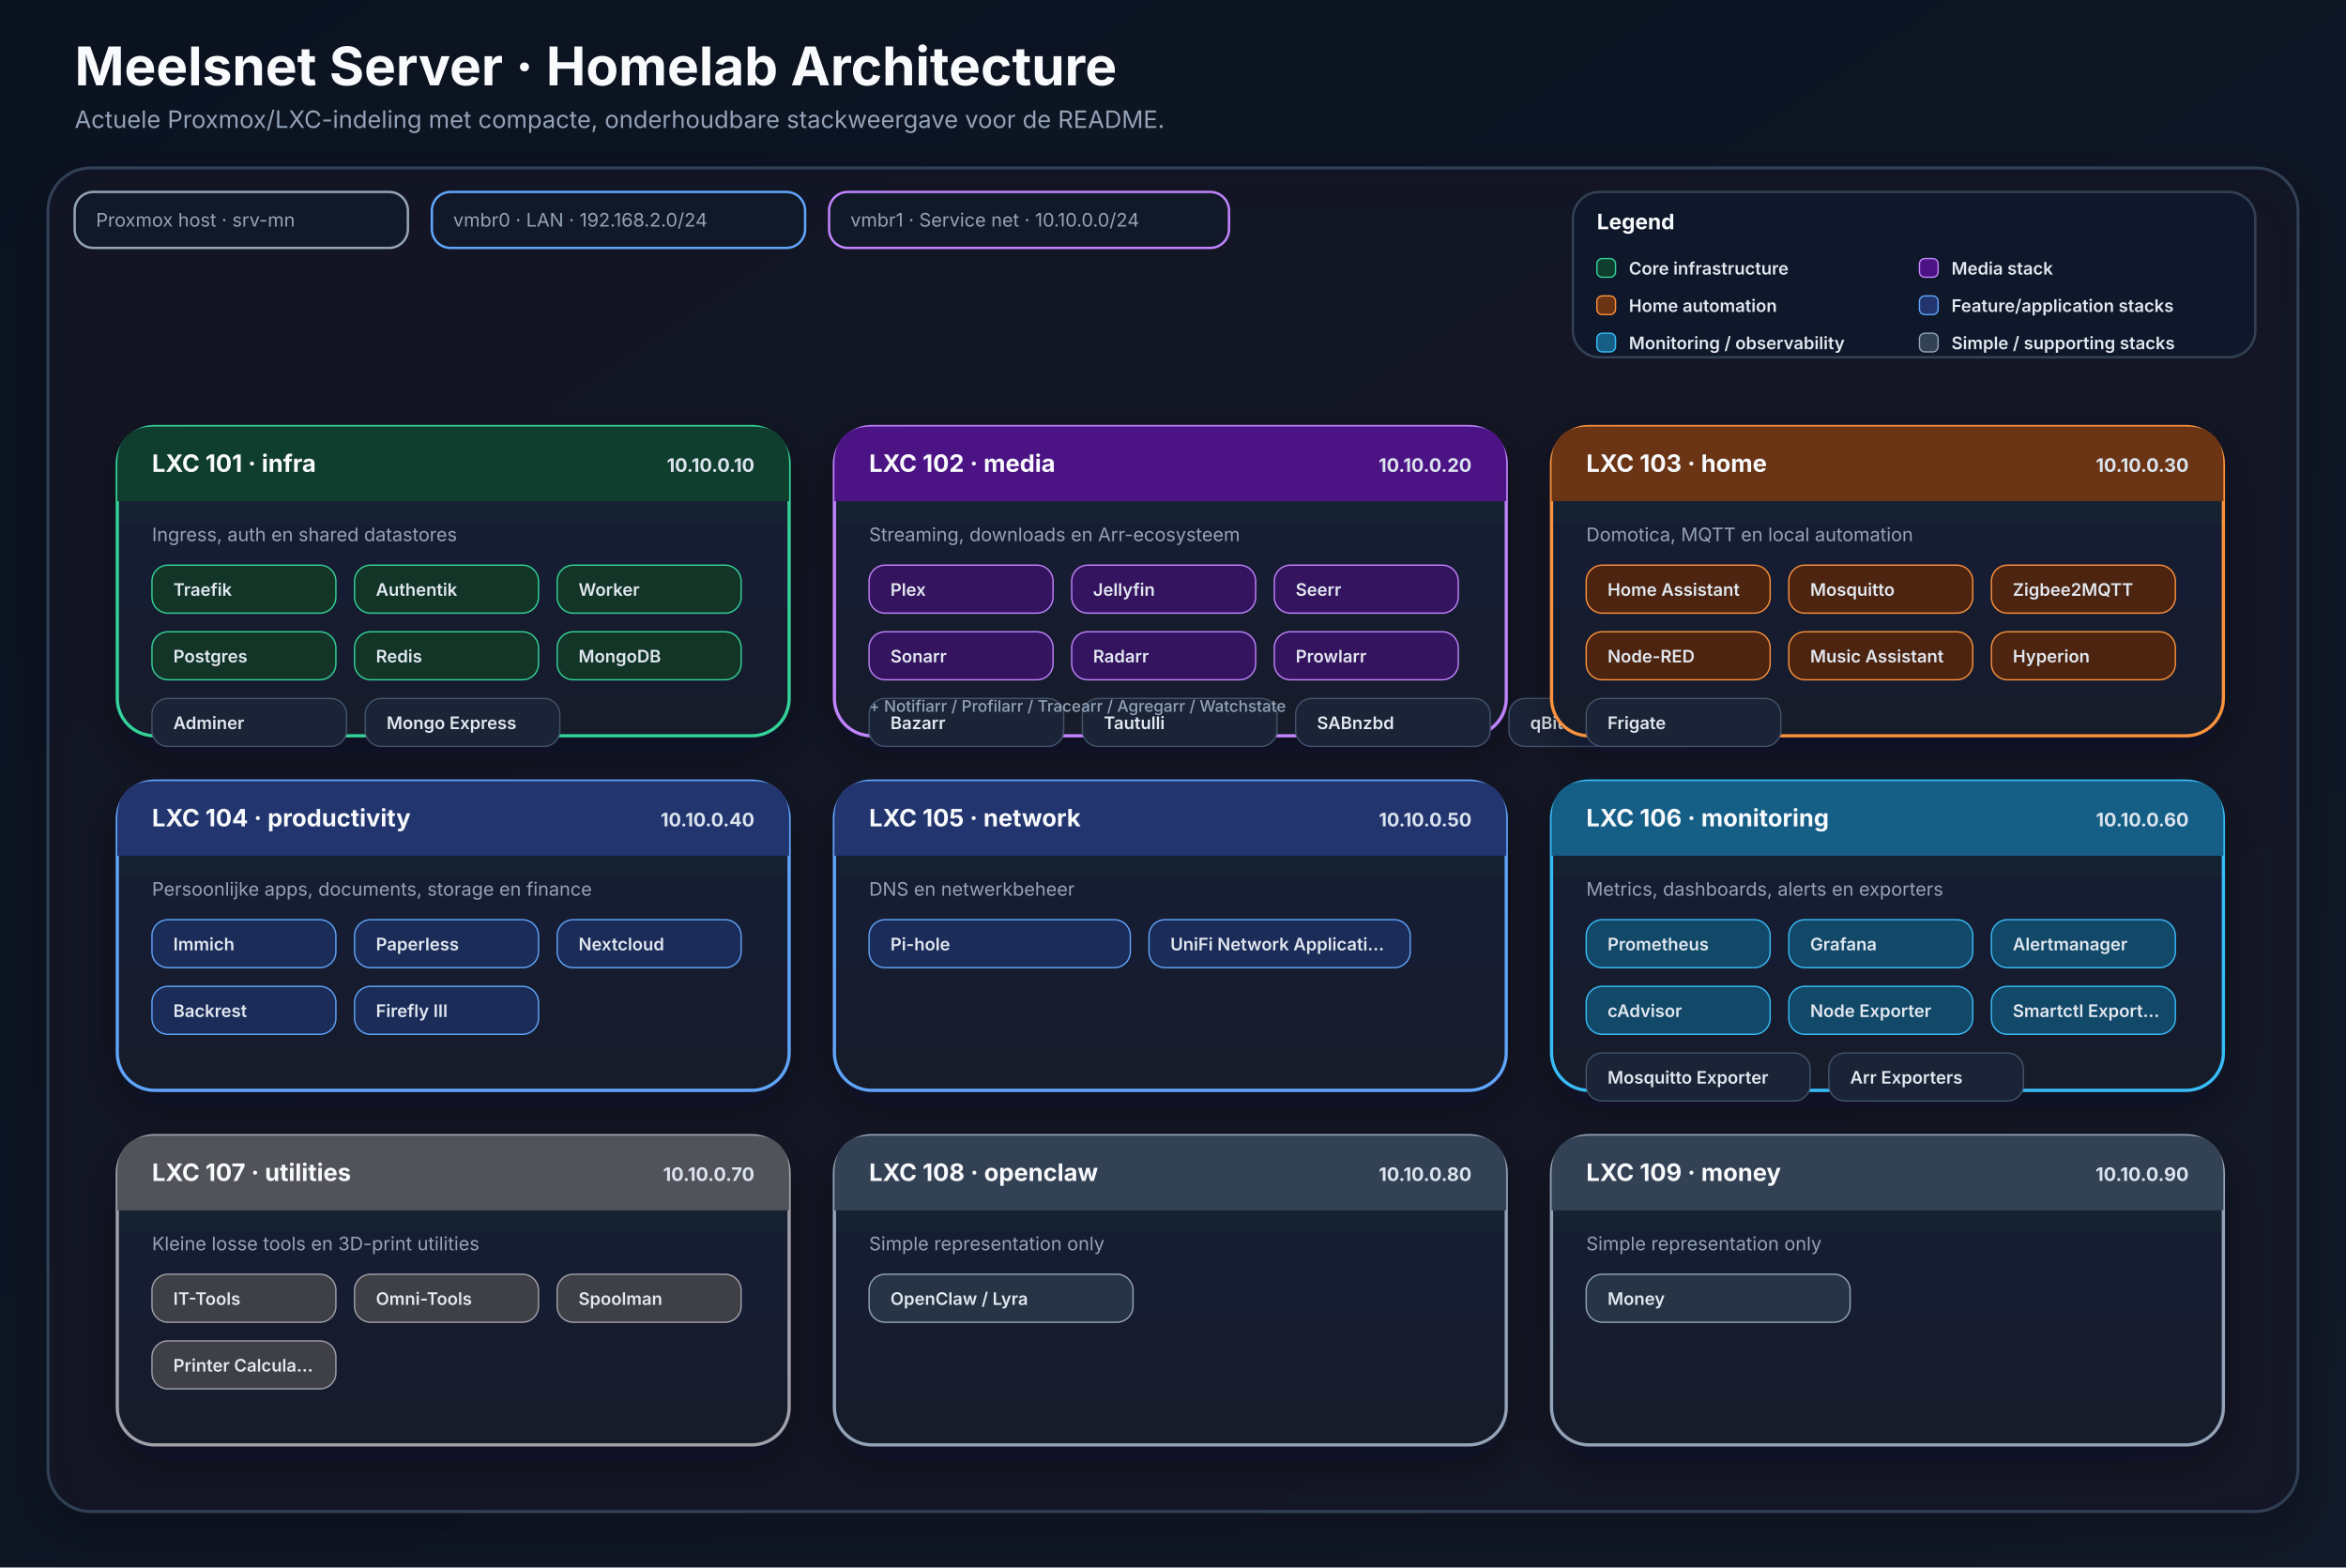
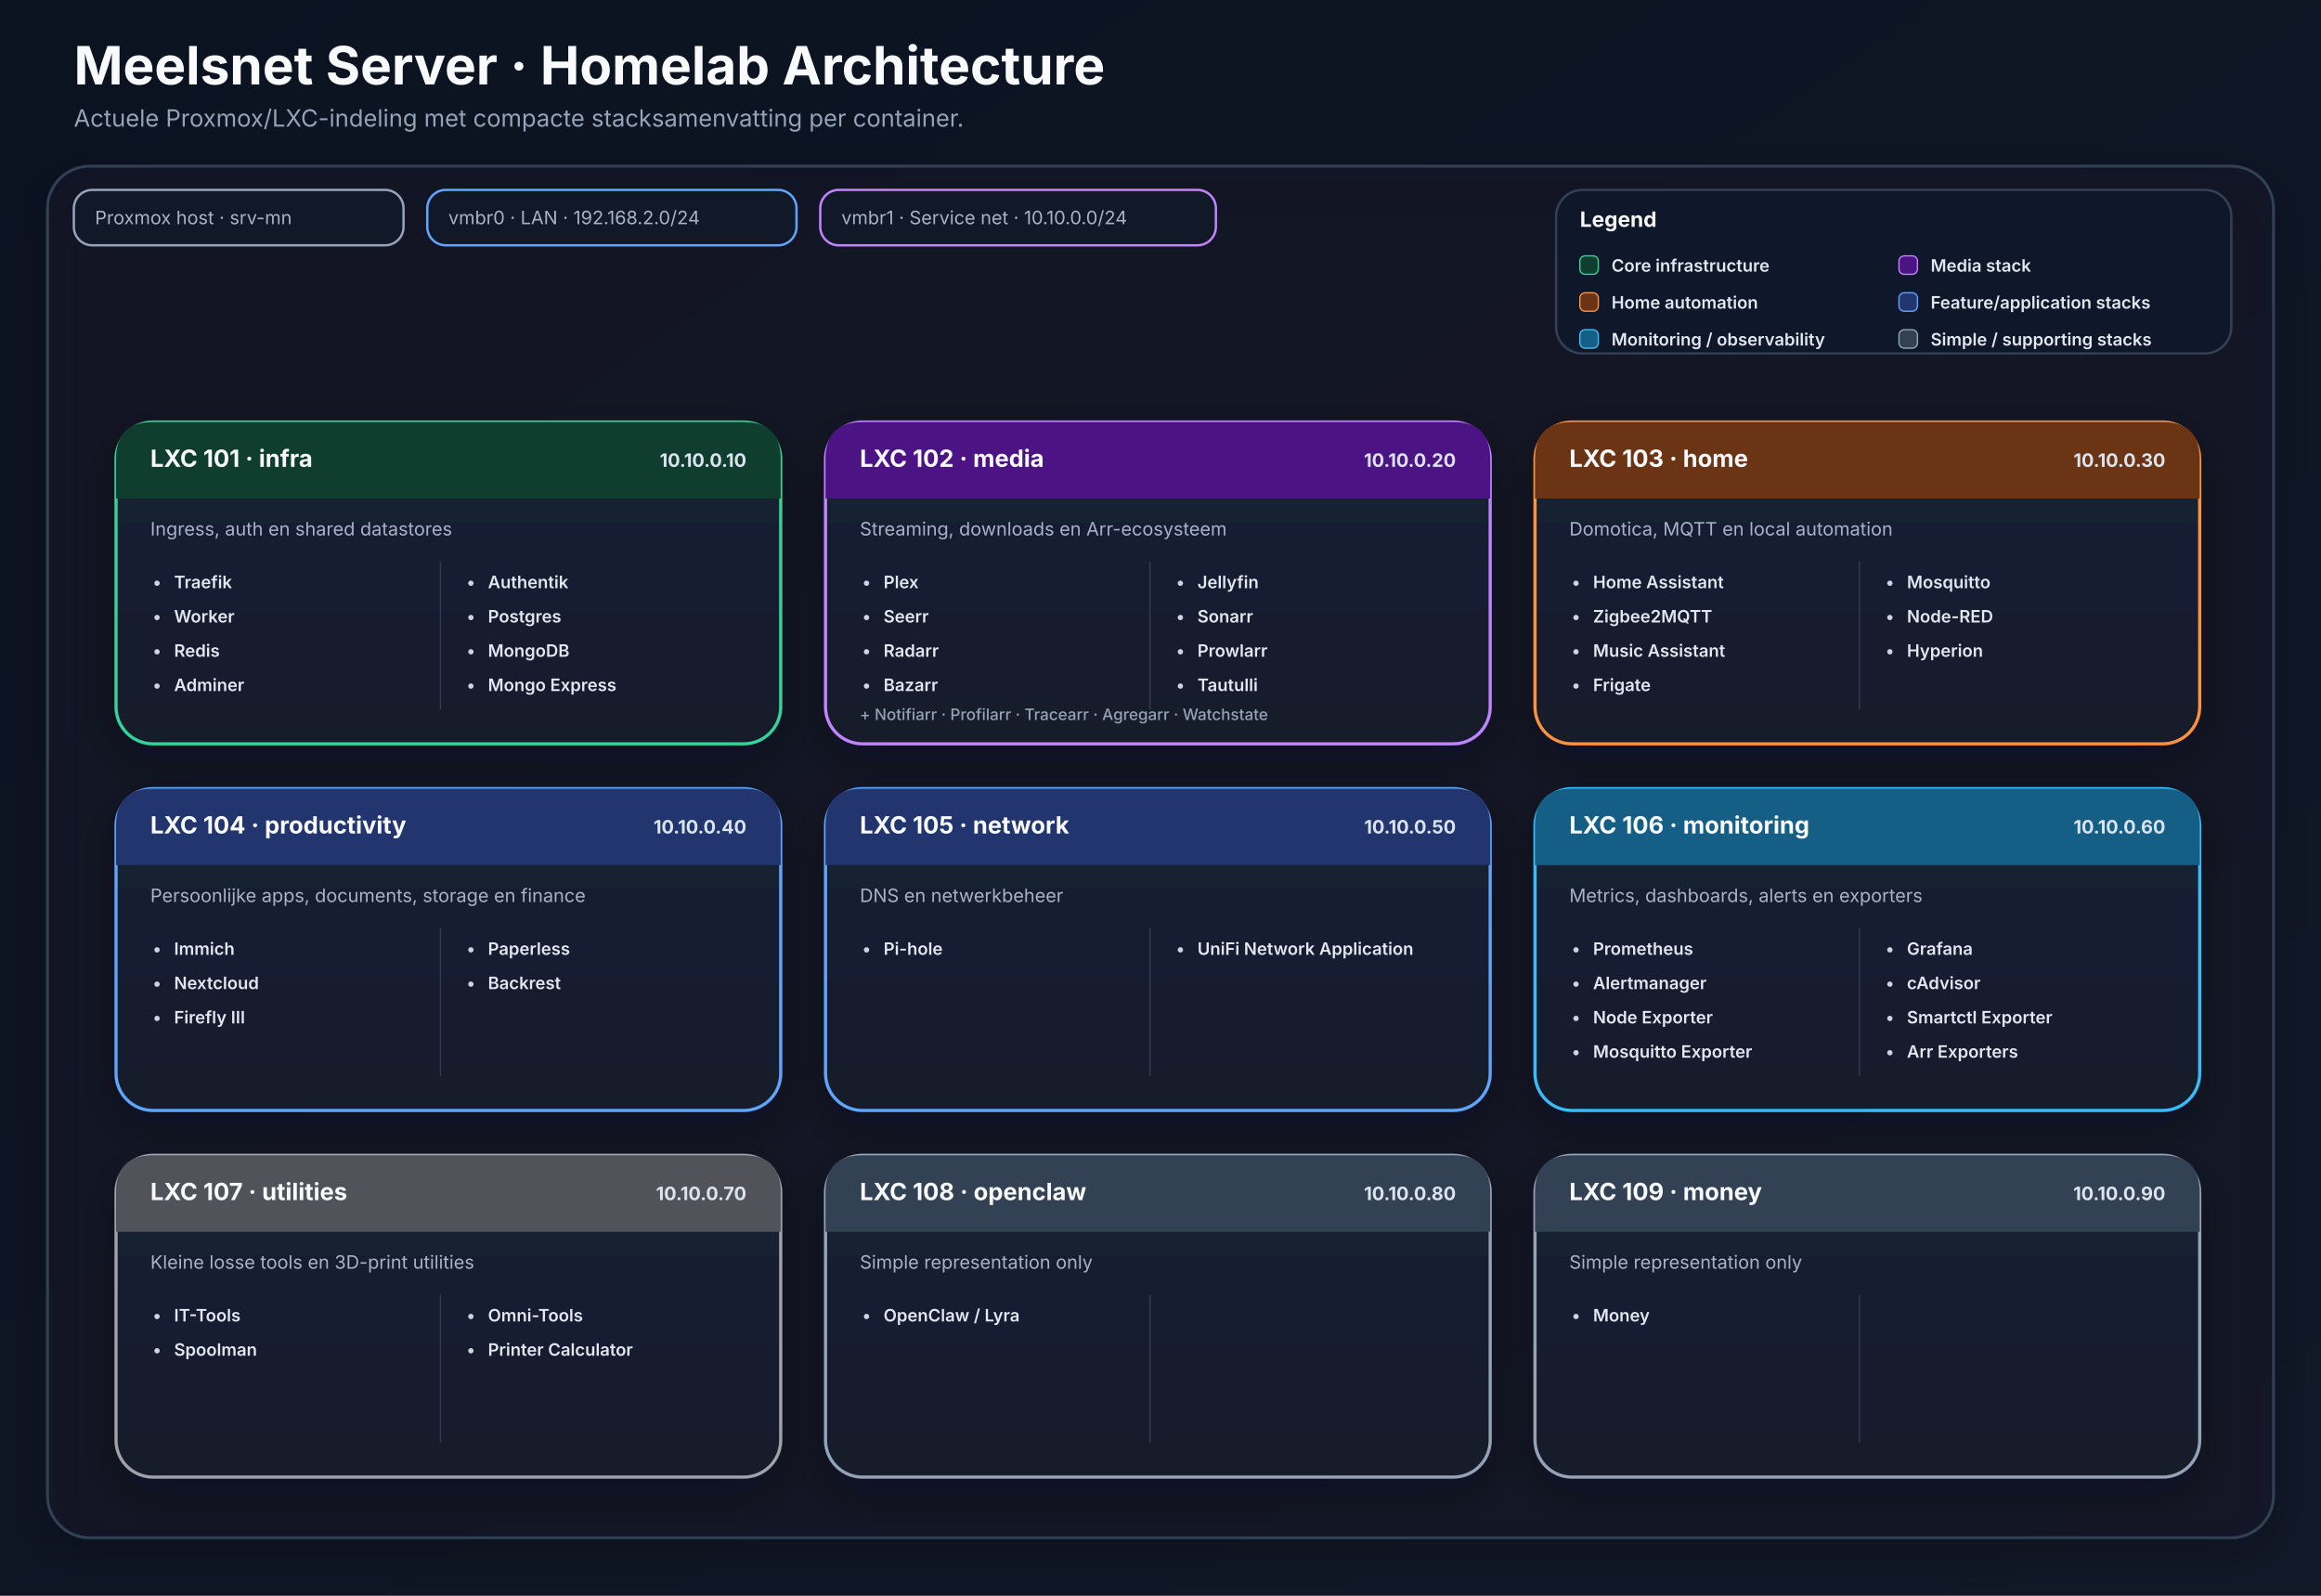
- <svg xmlns="http://www.w3.org/2000/svg" width="1760" height="1176" viewBox="0 0 1760 1176" role="img" aria-labelledby="title desc">
+ <svg xmlns="http://www.w3.org/2000/svg" width="1760" height="1210" viewBox="0 0 1760 1210" role="img" aria-labelledby="title desc">
  <defs>
    <linearGradient id="bg" x1="0" y1="0" x2="1" y2="1">
      <stop offset="0%" stop-color="#0b1220" />
      <stop offset="100%" stop-color="#111827" />
    </linearGradient>
    <linearGradient id="panel" x1="0" y1="0" x2="0" y2="1">
      <stop offset="0%" stop-color="#182236" />
      <stop offset="100%" stop-color="#121a2b" />
    </linearGradient>
    <filter id="shadow" x="-20%" y="-20%" width="140%" height="140%">
-       <feDropShadow dx="0" dy="12" stdDeviation="16" flood-color="#020617" flood-opacity="0.36" />
+       <feDropShadow dx="0" dy="12" stdDeviation="16" flood-color="#020617" flood-opacity="0.34" />
    </filter>
    <style>
      .title1 { font: 700 40px Inter,Segoe UI,Arial,sans-serif; fill: #f8fafc; }
      .subtitle1 { font: 400 18px Inter,Segoe UI,Arial,sans-serif; fill: #94a3b8; }
      .title2 { font: 700 18px Inter,Segoe UI,Arial,sans-serif; fill: #f8fafc; }
-       .meta { font: 400 14px Inter,Segoe UI,Arial,sans-serif; fill: #94a3b8; }
+       .meta { font: 400 14px Inter,Segoe UI,Arial,sans-serif; fill: #a8b3c7; }
      .ip { font: 700 14px Inter,Segoe UI,Arial,sans-serif; fill: #dbe4ee; }
-       .chip { font: 600 13px Inter,Segoe UI,Arial,sans-serif; fill: #e2e8f0; }
+       .svc { font: 600 13px Inter,Segoe UI,Arial,sans-serif; fill: #e2e8f0; }
+       .bullet { font: 700 13px Inter,Segoe UI,Arial,sans-serif; fill: #cbd5e1; }
      .legendTitle { font: 700 16px Inter,Segoe UI,Arial,sans-serif; fill: #f8fafc; }
      .legendText { font: 600 13px Inter,Segoe UI,Arial,sans-serif; fill: #e2e8f0; }
-       .note { font: 500 12px Inter,Segoe UI,Arial,sans-serif; fill: #94a3b8; }
+       .footer { font: 500 12px Inter,Segoe UI,Arial,sans-serif; fill: #94a3b8; }
    </style>
  </defs>
-   <rect width="1760" height="1176" fill="url(#bg)" />
+   <rect width="1760" height="1210" fill="url(#bg)" />
  <text x="56" y="64" class="title1">Meelsnet Server · Homelab Architecture</text>
-   <text x="56" y="96" class="subtitle1">Actuele Proxmox/LXC-indeling met compacte, onderhoudbare stackweergave voor de README.</text>
-   <rect x="36" y="126" width="1688" height="1008" rx="32" fill="rgba(15,23,42,0.58)" stroke="#334155" stroke-width="2.2" filter="url(#shadow)" />
+   <text x="56" y="96" class="subtitle1">Actuele Proxmox/LXC-indeling met compacte stacksamenvatting per container.</text>
+   <rect x="36" y="126" width="1688" height="1040" rx="32" fill="rgba(15,23,42,0.58)" stroke="#334155" stroke-width="2.2" filter="url(#shadow)" />
  <rect x="56" y="144" width="250" height="42" rx="14" fill="#111827" stroke="#94a3b8" stroke-width="1.8" />
  <text x="72" y="170" class="meta">Proxmox host · srv-mn</text>
  <rect x="324" y="144" width="280" height="42" rx="14" fill="#111827" stroke="#60a5fa" stroke-width="1.8" />
  <text x="340" y="170" class="meta">vmbr0 · LAN · 192.168.2.0/24</text>
  <rect x="622" y="144" width="300" height="42" rx="14" fill="#111827" stroke="#c084fc" stroke-width="1.8" />
  <text x="638" y="170" class="meta">vmbr1 · Service net · 10.10.0.0/24</text>
  <rect x="1180" y="144" width="512" height="124" rx="20" fill="#0f172a" stroke="#334155" stroke-width="1.8" />
  <text x="1198" y="172" class="legendTitle">Legend</text>
  <rect x="1198" y="194" width="14" height="14" rx="4" fill="#0f3d2e" stroke="#34d399" />
  <text x="1222" y="206" class="legendText">Core infrastructure</text>
  <rect x="1440" y="194" width="14" height="14" rx="4" fill="#4c1384" stroke="#c084fc" />
  <text x="1464" y="206" class="legendText">Media stack</text>
  <rect x="1198" y="222" width="14" height="14" rx="4" fill="#6a3415" stroke="#fb923c" />
  <text x="1222" y="234" class="legendText">Home automation</text>
  <rect x="1440" y="222" width="14" height="14" rx="4" fill="#22356f" stroke="#60a5fa" />
  <text x="1464" y="234" class="legendText">Feature/application stacks</text>
  <rect x="1198" y="250" width="14" height="14" rx="4" fill="#155e86" stroke="#38bdf8" />
  <text x="1222" y="262" class="legendText">Monitoring / observability</text>
  <rect x="1440" y="250" width="14" height="14" rx="4" fill="#334155" stroke="#94a3b8" />
  <text x="1464" y="262" class="legendText">Simple / supporting stacks</text>
  <g>
-     <rect x="88" y="320" width="504" height="232" rx="28" fill="url(#panel)" stroke="#34d399" stroke-width="2.4" filter="url(#shadow)" />
-     <path d="M 116 320 H 564 Q 592 320 592 348 V 376 H 88 V 348 Q 88 320 116 320 Z" fill="#0f3d2e" />
+     <rect x="88" y="320" width="504" height="244" rx="28" fill="url(#panel)" stroke="#34d399" stroke-width="2.4" filter="url(#shadow)" />
+     <path d="M 116 320 H 564 Q 592 320 592 348 V 378 H 88 V 348 Q 88 320 116 320 Z" fill="#0f3d2e" />
    <text x="114" y="354" class="title2">LXC 101 · infra</text>
    <text x="566" y="354" class="ip" text-anchor="end">10.10.0.10</text>
    <text x="114" y="406" class="meta">Ingress, auth en shared datastores</text>
-     <rect x="114" y="424" width="138" height="36" rx="12" fill="#123528" stroke="#34d399" />
-     <text x="130" y="447" class="chip">Traefik</text>
-     <rect x="266" y="424" width="138" height="36" rx="12" fill="#123528" stroke="#34d399" />
-     <text x="282" y="447" class="chip">Authentik</text>
-     <rect x="418" y="424" width="138" height="36" rx="12" fill="#123528" stroke="#34d399" />
-     <text x="434" y="447" class="chip">Worker</text>
-     <rect x="114" y="474" width="138" height="36" rx="12" fill="#123528" stroke="#34d399" />
-     <text x="130" y="497" class="chip">Postgres</text>
-     <rect x="266" y="474" width="138" height="36" rx="12" fill="#123528" stroke="#34d399" />
-     <text x="282" y="497" class="chip">Redis</text>
-     <rect x="418" y="474" width="138" height="36" rx="12" fill="#123528" stroke="#34d399" />
-     <text x="434" y="497" class="chip">MongoDB</text>
-     <rect x="114" y="524" width="146" height="36" rx="12" fill="#1b2437" stroke="#42536b" />
-     <text x="130" y="547" class="chip">Adminer</text>
-     <rect x="274" y="524" width="146" height="36" rx="12" fill="#1b2437" stroke="#42536b" />
-     <text x="290" y="547" class="chip">Mongo Express</text>
-   </g>
-   <g>
-     <rect x="626" y="320" width="504" height="232" rx="28" fill="url(#panel)" stroke="#c084fc" stroke-width="2.4" filter="url(#shadow)" />
-     <path d="M 654 320 H 1102 Q 1130 320 1130 348 V 376 H 626 V 348 Q 626 320 654 320 Z" fill="#4c1384" />
+     <line x1="334" y1="426" x2="334" y2="538" stroke="#334155" stroke-width="1" opacity="0.9" />
+     <text x="116" y="446" class="bullet">•</text>
+     <text x="132" y="446" class="svc">Traefik</text>
+     <text x="116" y="472" class="bullet">•</text>
+     <text x="132" y="472" class="svc">Worker</text>
+     <text x="116" y="498" class="bullet">•</text>
+     <text x="132" y="498" class="svc">Redis</text>
+     <text x="116" y="524" class="bullet">•</text>
+     <text x="132" y="524" class="svc">Adminer</text>
+     <text x="354" y="446" class="bullet">•</text>
+     <text x="370" y="446" class="svc">Authentik</text>
+     <text x="354" y="472" class="bullet">•</text>
+     <text x="370" y="472" class="svc">Postgres</text>
+     <text x="354" y="498" class="bullet">•</text>
+     <text x="370" y="498" class="svc">MongoDB</text>
+     <text x="354" y="524" class="bullet">•</text>
+     <text x="370" y="524" class="svc">Mongo Express</text>
+   </g>
+   <g>
+     <rect x="626" y="320" width="504" height="244" rx="28" fill="url(#panel)" stroke="#c084fc" stroke-width="2.4" filter="url(#shadow)" />
+     <path d="M 654 320 H 1102 Q 1130 320 1130 348 V 378 H 626 V 348 Q 626 320 654 320 Z" fill="#4c1384" />
    <text x="652" y="354" class="title2">LXC 102 · media</text>
    <text x="1104" y="354" class="ip" text-anchor="end">10.10.0.20</text>
    <text x="652" y="406" class="meta">Streaming, downloads en Arr-ecosysteem</text>
-     <rect x="652" y="424" width="138" height="36" rx="12" fill="#34135f" stroke="#c084fc" />
-     <text x="668" y="447" class="chip">Plex</text>
-     <rect x="804" y="424" width="138" height="36" rx="12" fill="#34135f" stroke="#c084fc" />
-     <text x="820" y="447" class="chip">Jellyfin</text>
-     <rect x="956" y="424" width="138" height="36" rx="12" fill="#34135f" stroke="#c084fc" />
-     <text x="972" y="447" class="chip">Seerr</text>
-     <rect x="652" y="474" width="138" height="36" rx="12" fill="#34135f" stroke="#c084fc" />
-     <text x="668" y="497" class="chip">Sonarr</text>
-     <rect x="804" y="474" width="138" height="36" rx="12" fill="#34135f" stroke="#c084fc" />
-     <text x="820" y="497" class="chip">Radarr</text>
-     <rect x="956" y="474" width="138" height="36" rx="12" fill="#34135f" stroke="#c084fc" />
-     <text x="972" y="497" class="chip">Prowlarr</text>
-     <rect x="652" y="524" width="146" height="36" rx="12" fill="#1b2437" stroke="#42536b" />
-     <text x="668" y="547" class="chip">Bazarr</text>
-     <rect x="812" y="524" width="146" height="36" rx="12" fill="#1b2437" stroke="#42536b" />
-     <text x="828" y="547" class="chip">Tautulli</text>
-     <rect x="972" y="524" width="146" height="36" rx="12" fill="#1b2437" stroke="#42536b" />
-     <text x="988" y="547" class="chip">SABnzbd</text>
-     <rect x="1132" y="524" width="146" height="36" rx="12" fill="#1b2437" stroke="#42536b" />
-     <text x="1148" y="547" class="chip">qBittorrent</text>
-     <text x="652" y="534" class="note">+ Notifiarr / Profilarr / Tracearr / Agregarr / Watchstate</text>
-   </g>
-   <g>
-     <rect x="1164" y="320" width="504" height="232" rx="28" fill="url(#panel)" stroke="#fb923c" stroke-width="2.4" filter="url(#shadow)" />
-     <path d="M 1192 320 H 1640 Q 1668 320 1668 348 V 376 H 1164 V 348 Q 1164 320 1192 320 Z" fill="#6a3415" />
+     <line x1="872" y1="426" x2="872" y2="538" stroke="#334155" stroke-width="1" opacity="0.9" />
+     <text x="654" y="446" class="bullet">•</text>
+     <text x="670" y="446" class="svc">Plex</text>
+     <text x="654" y="472" class="bullet">•</text>
+     <text x="670" y="472" class="svc">Seerr</text>
+     <text x="654" y="498" class="bullet">•</text>
+     <text x="670" y="498" class="svc">Radarr</text>
+     <text x="654" y="524" class="bullet">•</text>
+     <text x="670" y="524" class="svc">Bazarr</text>
+     <text x="892" y="446" class="bullet">•</text>
+     <text x="908" y="446" class="svc">Jellyfin</text>
+     <text x="892" y="472" class="bullet">•</text>
+     <text x="908" y="472" class="svc">Sonarr</text>
+     <text x="892" y="498" class="bullet">•</text>
+     <text x="908" y="498" class="svc">Prowlarr</text>
+     <text x="892" y="524" class="bullet">•</text>
+     <text x="908" y="524" class="svc">Tautulli</text>
+     <text x="652" y="546" class="footer">+ Notifiarr · Profilarr · Tracearr · Agregarr · Watchstate</text>
+   </g>
+   <g>
+     <rect x="1164" y="320" width="504" height="244" rx="28" fill="url(#panel)" stroke="#fb923c" stroke-width="2.4" filter="url(#shadow)" />
+     <path d="M 1192 320 H 1640 Q 1668 320 1668 348 V 378 H 1164 V 348 Q 1164 320 1192 320 Z" fill="#6a3415" />
    <text x="1190" y="354" class="title2">LXC 103 · home</text>
    <text x="1642" y="354" class="ip" text-anchor="end">10.10.0.30</text>
    <text x="1190" y="406" class="meta">Domotica, MQTT en local automation</text>
-     <rect x="1190" y="424" width="138" height="36" rx="12" fill="#4c2410" stroke="#fb923c" />
-     <text x="1206" y="447" class="chip">Home Assistant</text>
-     <rect x="1342" y="424" width="138" height="36" rx="12" fill="#4c2410" stroke="#fb923c" />
-     <text x="1358" y="447" class="chip">Mosquitto</text>
-     <rect x="1494" y="424" width="138" height="36" rx="12" fill="#4c2410" stroke="#fb923c" />
-     <text x="1510" y="447" class="chip">Zigbee2MQTT</text>
-     <rect x="1190" y="474" width="138" height="36" rx="12" fill="#4c2410" stroke="#fb923c" />
-     <text x="1206" y="497" class="chip">Node-RED</text>
-     <rect x="1342" y="474" width="138" height="36" rx="12" fill="#4c2410" stroke="#fb923c" />
-     <text x="1358" y="497" class="chip">Music Assistant</text>
-     <rect x="1494" y="474" width="138" height="36" rx="12" fill="#4c2410" stroke="#fb923c" />
-     <text x="1510" y="497" class="chip">Hyperion</text>
-     <rect x="1190" y="524" width="146" height="36" rx="12" fill="#1b2437" stroke="#42536b" />
-     <text x="1206" y="547" class="chip">Frigate</text>
-   </g>
-   <g>
-     <rect x="88" y="586" width="504" height="232" rx="28" fill="url(#panel)" stroke="#60a5fa" stroke-width="2.4" filter="url(#shadow)" />
-     <path d="M 116 586 H 564 Q 592 586 592 614 V 642 H 88 V 614 Q 88 586 116 586 Z" fill="#22356f" />
-     <text x="114" y="620" class="title2">LXC 104 · productivity</text>
-     <text x="566" y="620" class="ip" text-anchor="end">10.10.0.40</text>
-     <text x="114" y="672" class="meta">Persoonlijke apps, documents, storage en finance</text>
-     <rect x="114" y="690" width="138" height="36" rx="12" fill="#1b2c59" stroke="#60a5fa" />
-     <text x="130" y="713" class="chip">Immich</text>
-     <rect x="266" y="690" width="138" height="36" rx="12" fill="#1b2c59" stroke="#60a5fa" />
-     <text x="282" y="713" class="chip">Paperless</text>
-     <rect x="418" y="690" width="138" height="36" rx="12" fill="#1b2c59" stroke="#60a5fa" />
-     <text x="434" y="713" class="chip">Nextcloud</text>
-     <rect x="114" y="740" width="138" height="36" rx="12" fill="#1b2c59" stroke="#60a5fa" />
-     <text x="130" y="763" class="chip">Backrest</text>
-     <rect x="266" y="740" width="138" height="36" rx="12" fill="#1b2c59" stroke="#60a5fa" />
-     <text x="282" y="763" class="chip">Firefly III</text>
-   </g>
-   <g>
-     <rect x="626" y="586" width="504" height="232" rx="28" fill="url(#panel)" stroke="#60a5fa" stroke-width="2.4" filter="url(#shadow)" />
-     <path d="M 654 586 H 1102 Q 1130 586 1130 614 V 642 H 626 V 614 Q 626 586 654 586 Z" fill="#22356f" />
-     <text x="652" y="620" class="title2">LXC 105 · network</text>
-     <text x="1104" y="620" class="ip" text-anchor="end">10.10.0.50</text>
-     <text x="652" y="672" class="meta">DNS en netwerkbeheer</text>
-     <rect x="652" y="690" width="196" height="36" rx="12" fill="#1b2c59" stroke="#60a5fa" />
-     <text x="668" y="713" class="chip">Pi-hole</text>
-     <rect x="862" y="690" width="196" height="36" rx="12" fill="#1b2c59" stroke="#60a5fa" />
-     <text x="878" y="713" class="chip">UniFi Network Applicati…</text>
-   </g>
-   <g>
-     <rect x="1164" y="586" width="504" height="232" rx="28" fill="url(#panel)" stroke="#38bdf8" stroke-width="2.4" filter="url(#shadow)" />
-     <path d="M 1192 586 H 1640 Q 1668 586 1668 614 V 642 H 1164 V 614 Q 1164 586 1192 586 Z" fill="#155e86" />
-     <text x="1190" y="620" class="title2">LXC 106 · monitoring</text>
-     <text x="1642" y="620" class="ip" text-anchor="end">10.10.0.60</text>
-     <text x="1190" y="672" class="meta">Metrics, dashboards, alerts en exporters</text>
-     <rect x="1190" y="690" width="138" height="36" rx="12" fill="#124868" stroke="#38bdf8" />
-     <text x="1206" y="713" class="chip">Prometheus</text>
-     <rect x="1342" y="690" width="138" height="36" rx="12" fill="#124868" stroke="#38bdf8" />
-     <text x="1358" y="713" class="chip">Grafana</text>
-     <rect x="1494" y="690" width="138" height="36" rx="12" fill="#124868" stroke="#38bdf8" />
-     <text x="1510" y="713" class="chip">Alertmanager</text>
-     <rect x="1190" y="740" width="138" height="36" rx="12" fill="#124868" stroke="#38bdf8" />
-     <text x="1206" y="763" class="chip">cAdvisor</text>
-     <rect x="1342" y="740" width="138" height="36" rx="12" fill="#124868" stroke="#38bdf8" />
-     <text x="1358" y="763" class="chip">Node Exporter</text>
-     <rect x="1494" y="740" width="138" height="36" rx="12" fill="#124868" stroke="#38bdf8" />
-     <text x="1510" y="763" class="chip">Smartctl Export…</text>
-     <rect x="1190" y="790" width="168" height="36" rx="12" fill="#1b2437" stroke="#42536b" />
-     <text x="1206" y="813" class="chip">Mosquitto Exporter</text>
-     <rect x="1372" y="790" width="146" height="36" rx="12" fill="#1b2437" stroke="#42536b" />
-     <text x="1388" y="813" class="chip">Arr Exporters</text>
-   </g>
-   <g>
-     <rect x="88" y="852" width="504" height="232" rx="28" fill="url(#panel)" stroke="#a1a1aa" stroke-width="2.4" filter="url(#shadow)" />
-     <path d="M 116 852 H 564 Q 592 852 592 880 V 908 H 88 V 880 Q 88 852 116 852 Z" fill="#52525b" />
-     <text x="114" y="886" class="title2">LXC 107 · utilities</text>
-     <text x="566" y="886" class="ip" text-anchor="end">10.10.0.70</text>
-     <text x="114" y="938" class="meta">Kleine losse tools en 3D-print utilities</text>
-     <rect x="114" y="956" width="138" height="36" rx="12" fill="#3f3f46" stroke="#a1a1aa" />
-     <text x="130" y="979" class="chip">IT-Tools</text>
-     <rect x="266" y="956" width="138" height="36" rx="12" fill="#3f3f46" stroke="#a1a1aa" />
-     <text x="282" y="979" class="chip">Omni-Tools</text>
-     <rect x="418" y="956" width="138" height="36" rx="12" fill="#3f3f46" stroke="#a1a1aa" />
-     <text x="434" y="979" class="chip">Spoolman</text>
-     <rect x="114" y="1006" width="138" height="36" rx="12" fill="#3f3f46" stroke="#a1a1aa" />
-     <text x="130" y="1029" class="chip">Printer Calcula…</text>
-   </g>
-   <g>
-     <rect x="626" y="852" width="504" height="232" rx="28" fill="url(#panel)" stroke="#94a3b8" stroke-width="2.4" filter="url(#shadow)" />
-     <path d="M 654 852 H 1102 Q 1130 852 1130 880 V 908 H 626 V 880 Q 626 852 654 852 Z" fill="#334155" />
-     <text x="652" y="886" class="title2">LXC 108 · openclaw</text>
-     <text x="1104" y="886" class="ip" text-anchor="end">10.10.0.80</text>
-     <text x="652" y="938" class="meta">Simple representation only</text>
-     <rect x="652" y="956" width="198" height="36" rx="12" fill="#263445" stroke="#94a3b8" />
-     <text x="668" y="979" class="chip">OpenClaw / Lyra</text>
-   </g>
-   <g>
-     <rect x="1164" y="852" width="504" height="232" rx="28" fill="url(#panel)" stroke="#94a3b8" stroke-width="2.4" filter="url(#shadow)" />
-     <path d="M 1192 852 H 1640 Q 1668 852 1668 880 V 908 H 1164 V 880 Q 1164 852 1192 852 Z" fill="#334155" />
-     <text x="1190" y="886" class="title2">LXC 109 · money</text>
-     <text x="1642" y="886" class="ip" text-anchor="end">10.10.0.90</text>
-     <text x="1190" y="938" class="meta">Simple representation only</text>
-     <rect x="1190" y="956" width="198" height="36" rx="12" fill="#263445" stroke="#94a3b8" />
-     <text x="1206" y="979" class="chip">Money</text>
+     <line x1="1410" y1="426" x2="1410" y2="538" stroke="#334155" stroke-width="1" opacity="0.9" />
+     <text x="1192" y="446" class="bullet">•</text>
+     <text x="1208" y="446" class="svc">Home Assistant</text>
+     <text x="1192" y="472" class="bullet">•</text>
+     <text x="1208" y="472" class="svc">Zigbee2MQTT</text>
+     <text x="1192" y="498" class="bullet">•</text>
+     <text x="1208" y="498" class="svc">Music Assistant</text>
+     <text x="1192" y="524" class="bullet">•</text>
+     <text x="1208" y="524" class="svc">Frigate</text>
+     <text x="1430" y="446" class="bullet">•</text>
+     <text x="1446" y="446" class="svc">Mosquitto</text>
+     <text x="1430" y="472" class="bullet">•</text>
+     <text x="1446" y="472" class="svc">Node-RED</text>
+     <text x="1430" y="498" class="bullet">•</text>
+     <text x="1446" y="498" class="svc">Hyperion</text>
+   </g>
+   <g>
+     <rect x="88" y="598" width="504" height="244" rx="28" fill="url(#panel)" stroke="#60a5fa" stroke-width="2.4" filter="url(#shadow)" />
+     <path d="M 116 598 H 564 Q 592 598 592 626 V 656 H 88 V 626 Q 88 598 116 598 Z" fill="#22356f" />
+     <text x="114" y="632" class="title2">LXC 104 · productivity</text>
+     <text x="566" y="632" class="ip" text-anchor="end">10.10.0.40</text>
+     <text x="114" y="684" class="meta">Persoonlijke apps, documents, storage en finance</text>
+     <line x1="334" y1="704" x2="334" y2="816" stroke="#334155" stroke-width="1" opacity="0.9" />
+     <text x="116" y="724" class="bullet">•</text>
+     <text x="132" y="724" class="svc">Immich</text>
+     <text x="116" y="750" class="bullet">•</text>
+     <text x="132" y="750" class="svc">Nextcloud</text>
+     <text x="116" y="776" class="bullet">•</text>
+     <text x="132" y="776" class="svc">Firefly III</text>
+     <text x="354" y="724" class="bullet">•</text>
+     <text x="370" y="724" class="svc">Paperless</text>
+     <text x="354" y="750" class="bullet">•</text>
+     <text x="370" y="750" class="svc">Backrest</text>
+   </g>
+   <g>
+     <rect x="626" y="598" width="504" height="244" rx="28" fill="url(#panel)" stroke="#60a5fa" stroke-width="2.4" filter="url(#shadow)" />
+     <path d="M 654 598 H 1102 Q 1130 598 1130 626 V 656 H 626 V 626 Q 626 598 654 598 Z" fill="#22356f" />
+     <text x="652" y="632" class="title2">LXC 105 · network</text>
+     <text x="1104" y="632" class="ip" text-anchor="end">10.10.0.50</text>
+     <text x="652" y="684" class="meta">DNS en netwerkbeheer</text>
+     <line x1="872" y1="704" x2="872" y2="816" stroke="#334155" stroke-width="1" opacity="0.9" />
+     <text x="654" y="724" class="bullet">•</text>
+     <text x="670" y="724" class="svc">Pi-hole</text>
+     <text x="892" y="724" class="bullet">•</text>
+     <text x="908" y="724" class="svc">UniFi Network Application</text>
+   </g>
+   <g>
+     <rect x="1164" y="598" width="504" height="244" rx="28" fill="url(#panel)" stroke="#38bdf8" stroke-width="2.4" filter="url(#shadow)" />
+     <path d="M 1192 598 H 1640 Q 1668 598 1668 626 V 656 H 1164 V 626 Q 1164 598 1192 598 Z" fill="#155e86" />
+     <text x="1190" y="632" class="title2">LXC 106 · monitoring</text>
+     <text x="1642" y="632" class="ip" text-anchor="end">10.10.0.60</text>
+     <text x="1190" y="684" class="meta">Metrics, dashboards, alerts en exporters</text>
+     <line x1="1410" y1="704" x2="1410" y2="816" stroke="#334155" stroke-width="1" opacity="0.9" />
+     <text x="1192" y="724" class="bullet">•</text>
+     <text x="1208" y="724" class="svc">Prometheus</text>
+     <text x="1192" y="750" class="bullet">•</text>
+     <text x="1208" y="750" class="svc">Alertmanager</text>
+     <text x="1192" y="776" class="bullet">•</text>
+     <text x="1208" y="776" class="svc">Node Exporter</text>
+     <text x="1192" y="802" class="bullet">•</text>
+     <text x="1208" y="802" class="svc">Mosquitto Exporter</text>
+     <text x="1430" y="724" class="bullet">•</text>
+     <text x="1446" y="724" class="svc">Grafana</text>
+     <text x="1430" y="750" class="bullet">•</text>
+     <text x="1446" y="750" class="svc">cAdvisor</text>
+     <text x="1430" y="776" class="bullet">•</text>
+     <text x="1446" y="776" class="svc">Smartctl Exporter</text>
+     <text x="1430" y="802" class="bullet">•</text>
+     <text x="1446" y="802" class="svc">Arr Exporters</text>
+   </g>
+   <g>
+     <rect x="88" y="876" width="504" height="244" rx="28" fill="url(#panel)" stroke="#a1a1aa" stroke-width="2.4" filter="url(#shadow)" />
+     <path d="M 116 876 H 564 Q 592 876 592 904 V 934 H 88 V 904 Q 88 876 116 876 Z" fill="#52525b" />
+     <text x="114" y="910" class="title2">LXC 107 · utilities</text>
+     <text x="566" y="910" class="ip" text-anchor="end">10.10.0.70</text>
+     <text x="114" y="962" class="meta">Kleine losse tools en 3D-print utilities</text>
+     <line x1="334" y1="982" x2="334" y2="1094" stroke="#334155" stroke-width="1" opacity="0.9" />
+     <text x="116" y="1002" class="bullet">•</text>
+     <text x="132" y="1002" class="svc">IT-Tools</text>
+     <text x="116" y="1028" class="bullet">•</text>
+     <text x="132" y="1028" class="svc">Spoolman</text>
+     <text x="354" y="1002" class="bullet">•</text>
+     <text x="370" y="1002" class="svc">Omni-Tools</text>
+     <text x="354" y="1028" class="bullet">•</text>
+     <text x="370" y="1028" class="svc">Printer Calculator</text>
+   </g>
+   <g>
+     <rect x="626" y="876" width="504" height="244" rx="28" fill="url(#panel)" stroke="#94a3b8" stroke-width="2.4" filter="url(#shadow)" />
+     <path d="M 654 876 H 1102 Q 1130 876 1130 904 V 934 H 626 V 904 Q 626 876 654 876 Z" fill="#334155" />
+     <text x="652" y="910" class="title2">LXC 108 · openclaw</text>
+     <text x="1104" y="910" class="ip" text-anchor="end">10.10.0.80</text>
+     <text x="652" y="962" class="meta">Simple representation only</text>
+     <line x1="872" y1="982" x2="872" y2="1094" stroke="#334155" stroke-width="1" opacity="0.9" />
+     <text x="654" y="1002" class="bullet">•</text>
+     <text x="670" y="1002" class="svc">OpenClaw / Lyra</text>
+   </g>
+   <g>
+     <rect x="1164" y="876" width="504" height="244" rx="28" fill="url(#panel)" stroke="#94a3b8" stroke-width="2.4" filter="url(#shadow)" />
+     <path d="M 1192 876 H 1640 Q 1668 876 1668 904 V 934 H 1164 V 904 Q 1164 876 1192 876 Z" fill="#334155" />
+     <text x="1190" y="910" class="title2">LXC 109 · money</text>
+     <text x="1642" y="910" class="ip" text-anchor="end">10.10.0.90</text>
+     <text x="1190" y="962" class="meta">Simple representation only</text>
+     <line x1="1410" y1="982" x2="1410" y2="1094" stroke="#334155" stroke-width="1" opacity="0.9" />
+     <text x="1192" y="1002" class="bullet">•</text>
+     <text x="1208" y="1002" class="svc">Money</text>
  </g>
</svg>
